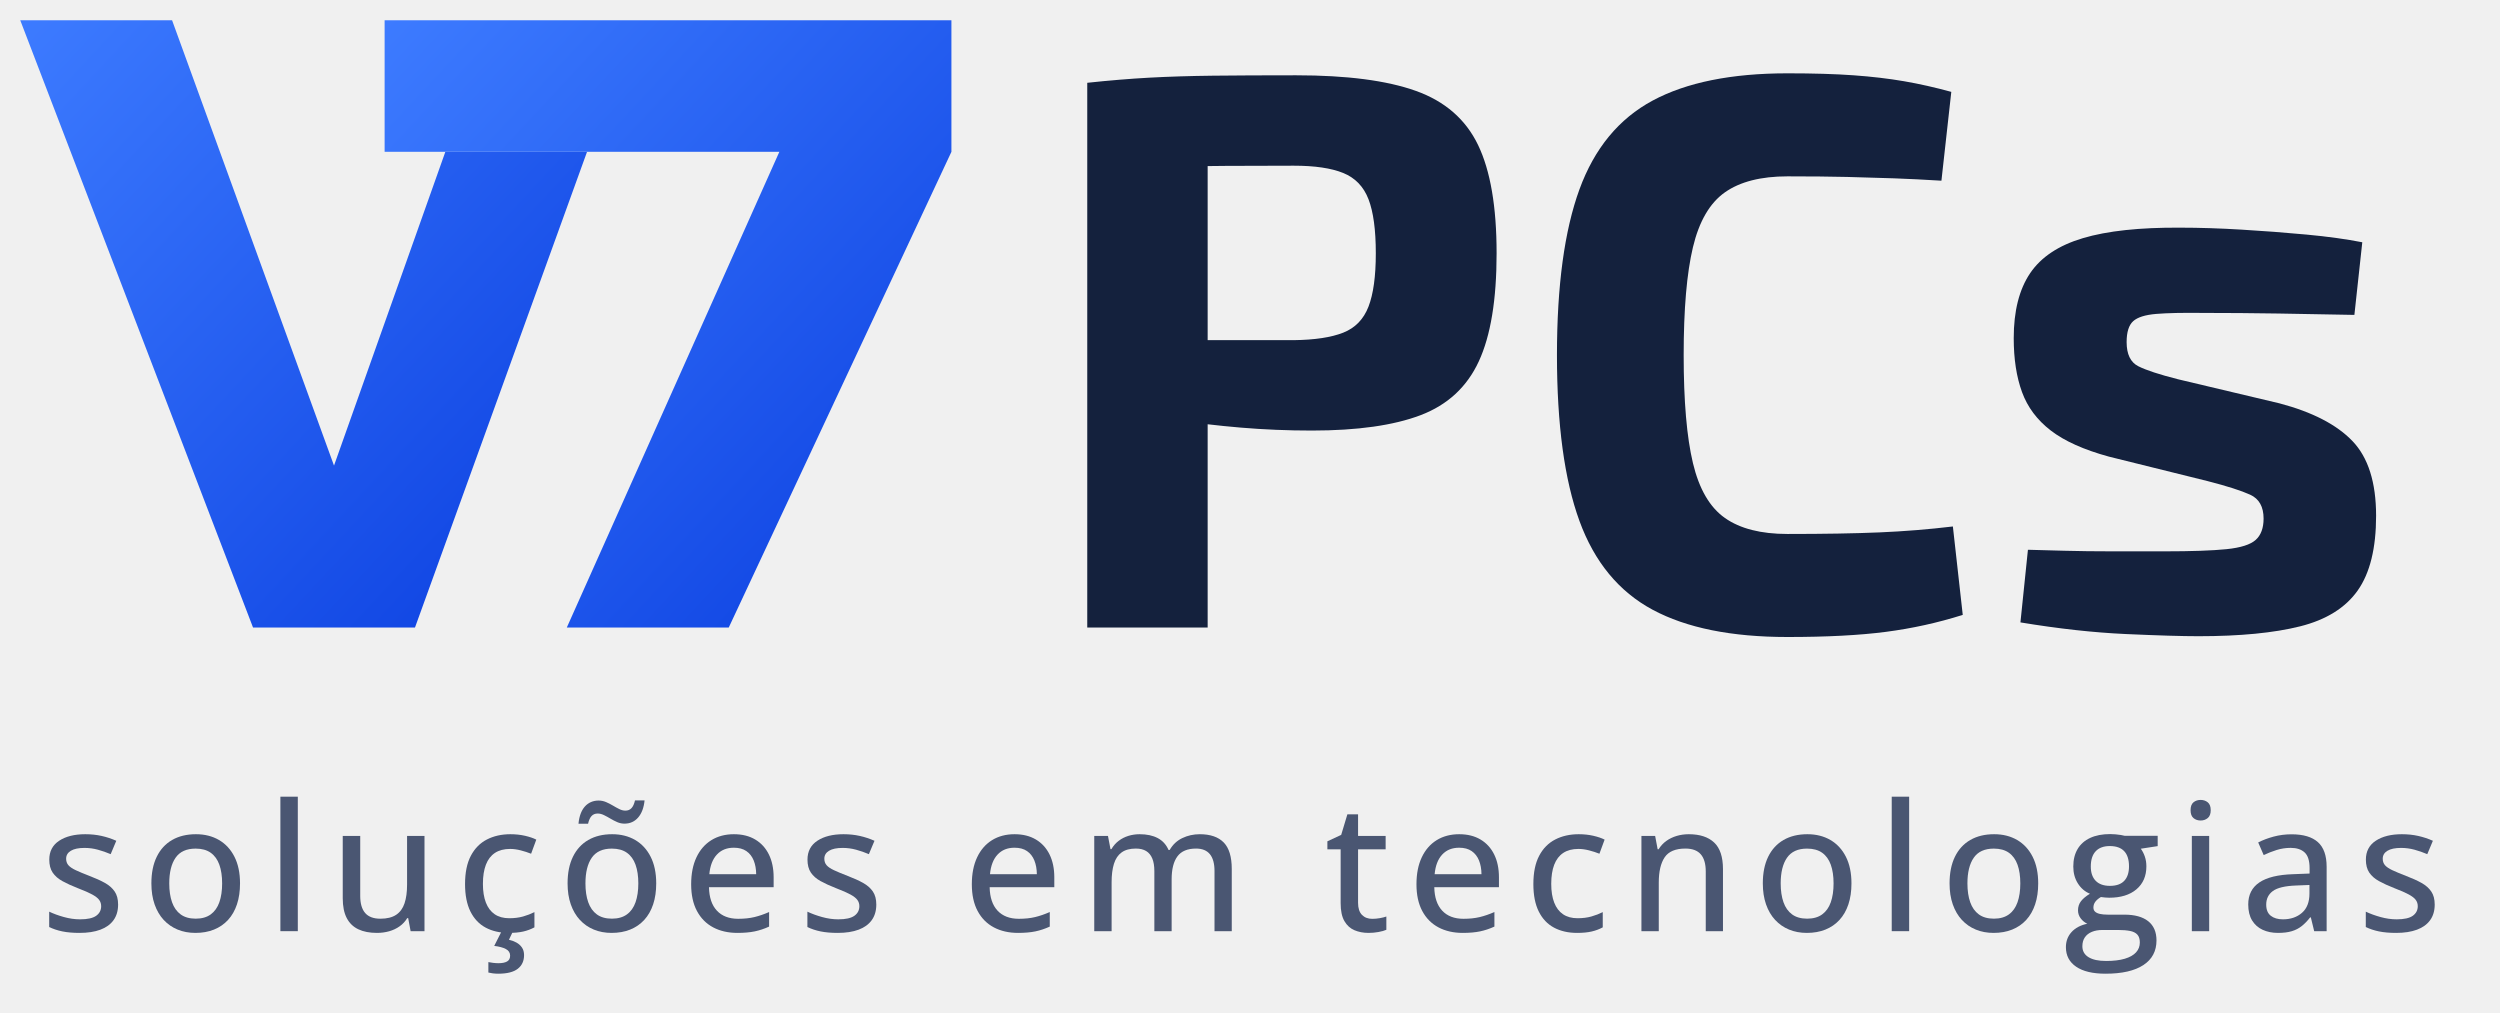
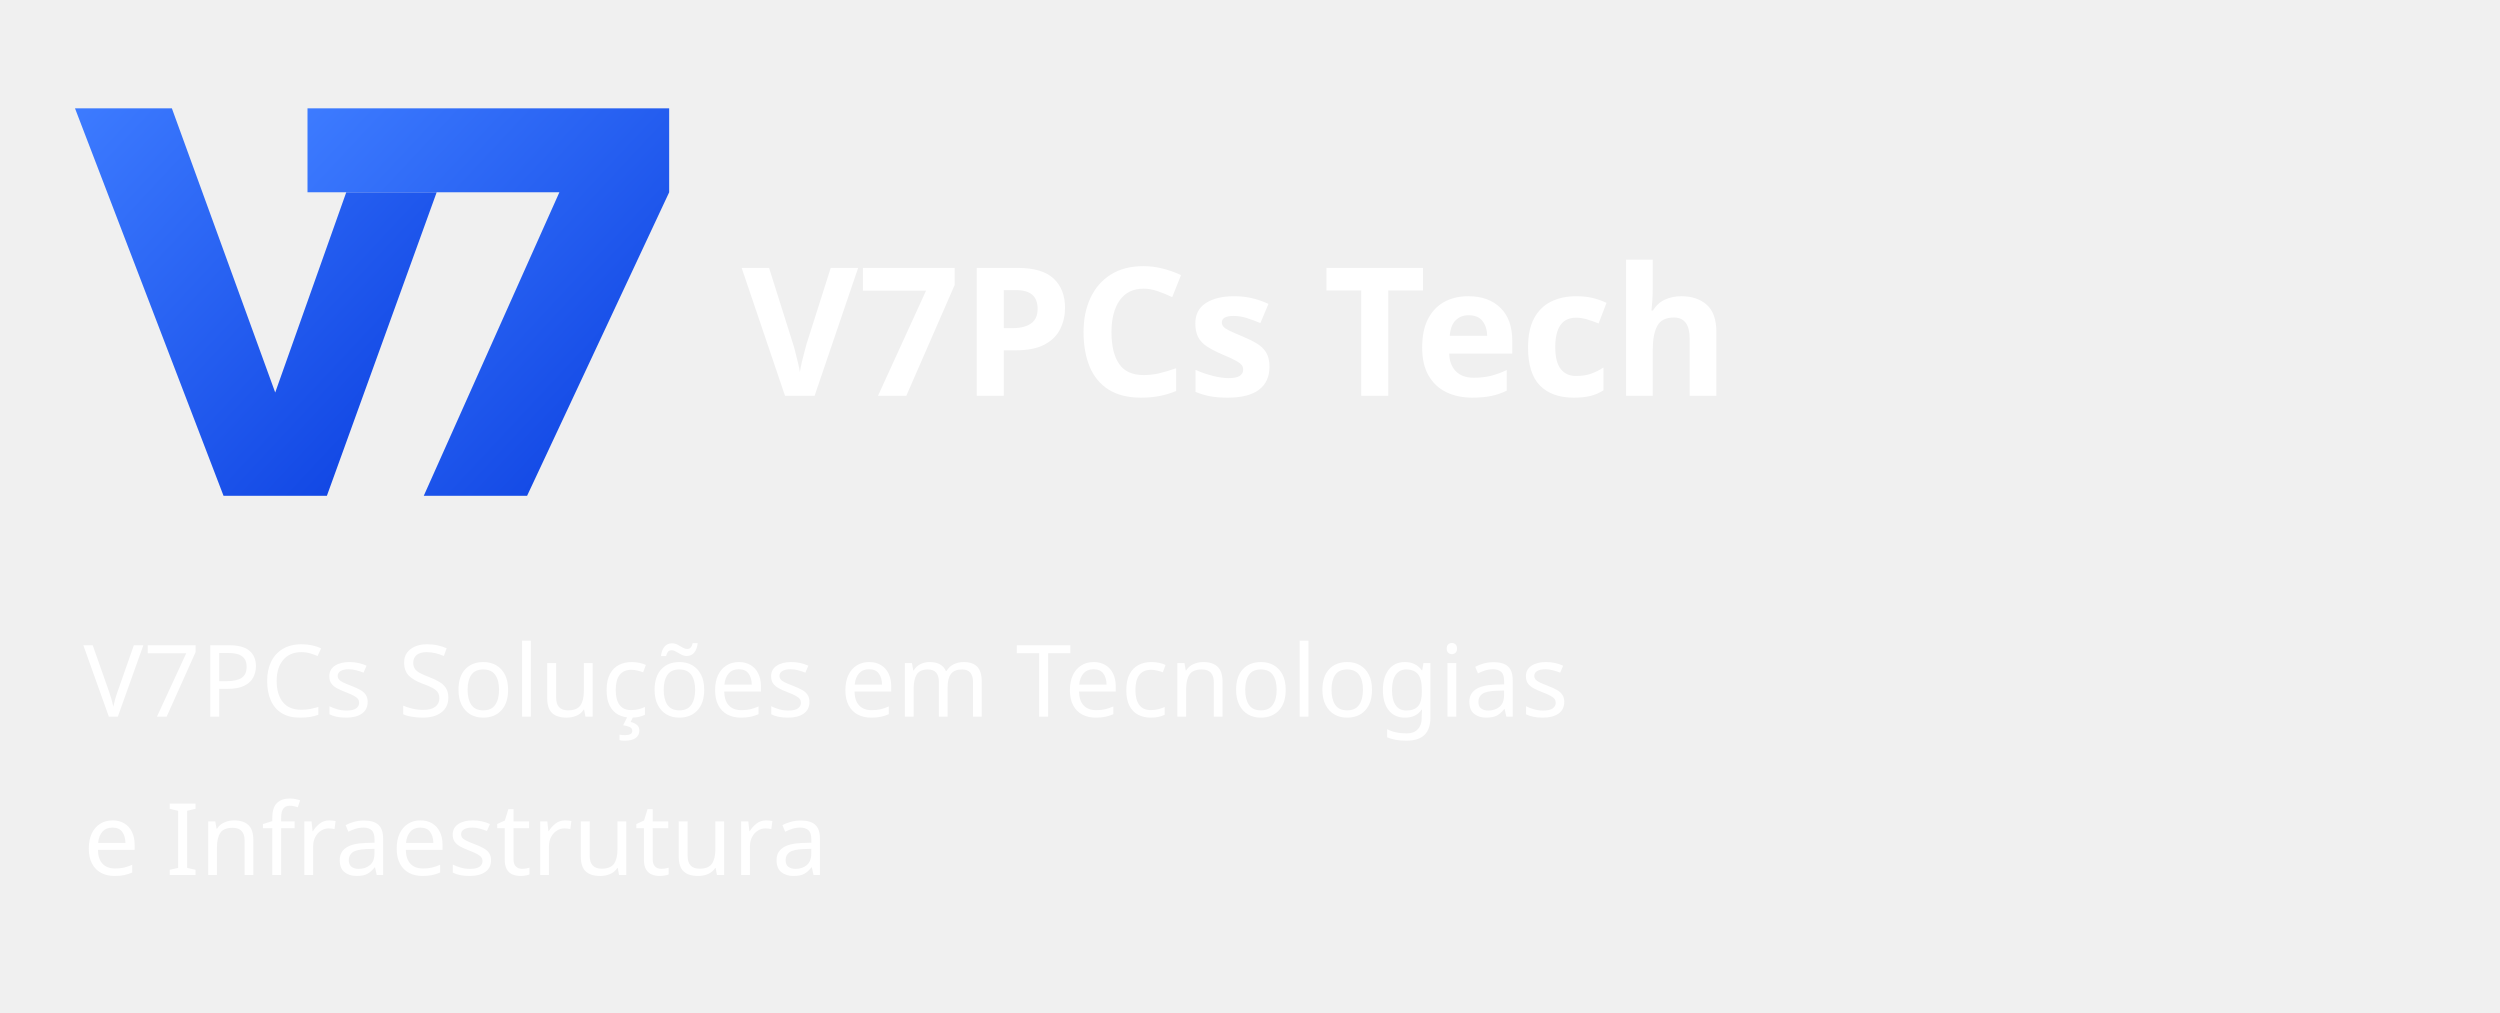
- <svg xmlns="http://www.w3.org/2000/svg" viewBox="-2 -2 247 100">
-   <defs>
-     <linearGradient id="gb" x1="0" y1="0" x2="1" y2="1">
-       <stop offset="0" stop-color="#3D7BFF" />
-       <stop offset="1" stop-color="#0B3FE0" />
-     </linearGradient>
-   </defs>
-   <polygon fill="url(#gb)" points="0.00,0.00 15.00,0.00 31.00,44.00 42.00,13.00 56.00,13.00 39.00,60.00 23.00,60.00" />
-   <polygon fill="url(#gb)" points="36.00,0.00 92.00,0.00 92.00,13.00 70.00,60.00 54.00,60.00 75.00,13.00 36.00,13.00" />
-   <g fill="#14213D">
-     <path transform="translate(100.00 60) scale(0.078 -0.078)" d="M334.001 699.5Q430.503 699.5 485.754 679.75Q541.005 660 564.505 611.25Q588.005 562.499 588.005 473.999Q588.005 385.999 565.505 337.248Q543.005 288.498 491.754 268.998Q440.503 249.498 354.002 249.498Q308.002 249.498 263.751 253.248Q219.501 256.998 181.75 262.999Q143.999 268.999 117.249 275.749Q90.498 282.5 79.998 288L82.998 364.003Q141.999 364.003 205.499 364.003Q269 364.003 331.001 364.003Q371 364.503 393.749 373.502Q416.498 382.502 425.748 406.501Q434.997 430.5 434.997 473.999Q434.997 518.497 425.748 542.497Q416.498 566.496 393.749 575.746Q371 584.995 331.001 584.995Q239 584.995 173.249 583.995Q107.498 582.995 83.998 580.495L69.498 690Q111.498 694.5 148.249 696.5Q184.999 698.5 228.5 699Q272 699.5 334.001 699.5ZM222.006 690V0H69.498V690Z" />
-     <path transform="translate(148.20 60) scale(0.078 -0.078)" d="M338.501 702Q387.501 702 422.252 699.5Q457.002 697 486.003 692Q515.003 687 546.003 678.5L533.503 565.994Q501.002 567.994 473.252 568.994Q445.502 569.994 414.002 570.744Q382.501 571.494 338.501 571.494Q288.003 571.494 259.254 551.244Q230.505 530.995 218.756 481.746Q207.006 432.498 207.006 345Q207.006 257.502 218.756 208.254Q230.505 159.005 259.254 138.756Q288.003 118.506 338.501 118.506Q408.001 118.506 455.002 120.506Q502.002 122.506 548.003 128.006L560.503 16.001Q513.003 1 463.002 -5.5Q413.002 -12 338.501 -12Q232 -12 167.749 22.5Q103.499 57 74.998 135.0Q46.498 213 46.498 345Q46.498 477 74.998 555.0Q103.499 633 167.749 667.5Q232 702 338.501 702Z" />
-     <path transform="translate(194.07 60) scale(0.078 -0.078)" d="M248.001 506.501Q284.001 506.501 325.752 504.001Q367.503 501.501 407.753 497.751Q448.004 494.001 478.504 488L468.504 395.997Q420.503 396.997 372.003 397.747Q323.503 398.497 277.503 398.497Q238.504 398.996 217.504 397.247Q196.505 395.497 188.255 387.997Q180.006 380.498 180.006 361.5Q180.006 338.501 194.755 331.002Q209.505 323.503 245.005 314.502L373.503 284.003Q436.004 267.502 466.004 236.252Q496.005 205.002 496.005 141.502Q496.005 80.001 472.754 47.001Q449.504 14.001 399.754 1.5Q350.003 -11 271.002 -11Q240.002 -11 179.001 -8.25Q118 -5.5 45.498 6.5L54.999 98.504Q73.498 98.004 101.248 97.254Q128.998 96.504 161.999 96.504Q194.999 96.504 227.999 96.504Q279.499 96.504 306.498 99.254Q333.498 102.004 343.497 111.003Q353.497 120.002 353.497 138.001Q353.497 160.499 336.498 168.249Q319.498 175.998 282.498 185.499L157.5 216.498Q109.999 229.499 83.999 249.499Q57.998 269.5 47.498 298.25Q36.998 327 36.998 366.5Q36.998 418 57.749 448.75Q78.499 479.5 124.749 493.25Q171 507.001 248.001 506.501Z" />
+ <svg xmlns="http://www.w3.org/2000/svg" width="600" height="243" viewBox="0 0 600 243">
+   <g transform="translate(18 26) scale(1.55)">
+     <defs>
+       <linearGradient id="gb" x1="0" y1="0" x2="1" y2="1">
+         <stop offset="0" stop-color="#3D7BFF" />
+         <stop offset="1" stop-color="#0B3FE0" />
+       </linearGradient>
+     </defs>
+     <polygon fill="url(#gb)" points="0.00,0.00 15.00,0.00 31.00,44.00 42.00,13.00 56.00,13.00 39.00,60.00 23.00,60.00" />
+     <polygon fill="url(#gb)" points="36.00,0.00 92.00,0.00 92.00,13.00 70.00,60.00 54.00,60.00 75.00,13.00 36.00,13.00" />
  </g>
-   <g fill="#4A5672">
-     <path transform="translate(2.00 90) scale(0.00854 -0.00854)" d="M898 308Q898 200.75 845.25 127.5Q792.5 54.25 692.875 17.125Q593.25 -20 452.5 -20Q337 -20 253.125 -2.75Q169.25 14.5 100.75 48V225.75Q173.75 190.75 269.625 163.875Q365.5 137 458 137Q586.75 137 644.375 178.125Q702 219.25 702 289.25Q702 330 679.0 361.5Q656 393 598.25 424.5Q540.5 456 433.75 496.75Q328.75 537.75 254.5 578.625Q180.25 619.5 141.0 677.625Q101.75 735.75 101.75 827.75Q101.75 970.75 216.25 1046.25Q330.75 1121.75 518.5 1121.75Q618.75 1121.75 707.25 1101.875Q795.75 1082 877 1045.75L812 891Q740.25 921.75 664.125 942.5Q588 963.25 509 963.25Q406 963.25 351.375 930.25Q296.75 897.25 296.75 838.5Q296.75 793.5 322.5 763.5Q348.25 733.5 408.125 705.375Q468 677.25 569.75 638Q670.75 599.75 744.5 558.75Q818.25 517.75 858.125 459.0Q898 400.25 898 308Z" />
-     <path transform="translate(12.03 90) scale(0.00854 -0.00854)" d="M1134 552.75Q1134 416.5 1098.375 310.0Q1062.75 203.5 995.375 130.125Q928 56.75 832.75 18.375Q737.5 -20 617.5 -20Q505.5 -20 412.25 18.375Q319 56.75 251.0 130.125Q183 203.5 145.75 310.0Q108.5 416.5 108.5 552.75Q108.5 734.25 170.75 861.375Q233 988.5 348.625 1055.125Q464.25 1121.75 624.25 1121.75Q776 1121.75 890.75 1054.75Q1005.5 987.75 1069.75 860.625Q1134 733.5 1134 552.75ZM315.25 552.75Q315.25 426.25 347.5 334.75Q379.75 243.25 447.25 194.0Q514.75 144.75 621.5 144.75Q727.25 144.75 795.0 194.0Q862.75 243.25 894.875 334.75Q927 426.25 927 552.75Q927 678.75 894.875 768.75Q862.75 858.75 795.25 907.0Q727.75 955.25 620.25 955.25Q461.75 955.25 388.5 849.75Q315.25 744.25 315.25 552.75Z" />
-     <path transform="translate(24.24 90) scale(0.00854 -0.00854)" d="M372.75 0H171.25V1556H372.75Z" />
-     <path transform="translate(30.49 90) scale(0.00854 -0.00854)" d="M1106.5 1101.5V0H946L917.75 151.25H907Q872.5 94.25 818.5 56.0Q764.5 17.75 697.625 -1.125Q630.75 -20 556.25 -20Q428.75 -20 340.5 22.125Q252.25 64.25 206.5 152.75Q160.75 241.25 160.75 380.75V1101.5H363V408.75Q363 276 420.25 210.125Q477.5 144.25 596.25 144.25Q711 144.25 778.625 189.375Q846.25 234.5 875.625 322.25Q905 410 905 537.25V1101.5Z" />
-     <path transform="translate(43.02 90) scale(0.00854 -0.00854)" d="M614 -20Q461.5 -20 347.5 40.875Q233.5 101.75 171.0 227.25Q108.5 352.75 108.5 544.75Q108.5 745.25 175.75 872.5Q243 999.75 361.625 1060.75Q480.25 1121.75 632.75 1121.75Q723.25 1121.75 801.75 1103.75Q880.25 1085.75 932.75 1059.25L872.75 896Q817.25 918.25 752.625 934.875Q688 951.5 629.75 951.5Q524.25 951.5 454.375 905.375Q384.5 859.25 349.875 769.25Q315.25 679.25 315.25 546.75Q315.25 419.25 349.625 330.5Q384 241.75 451.625 195.75Q519.25 149.75 620 149.75Q709 149.75 780.0 170.0Q851 190.25 911.25 220.5V44.25Q852.5 12.25 782.75 -3.875Q713 -20 614 -20ZM791.25 -277.0Q791.25 -378.5 718.25 -435.25Q645.25 -492.0 492.75 -492.0Q458.25 -492.0 428.25 -487.875Q398.25 -483.75 378.25 -478.5V-357.75Q399.75 -362.5 432.75 -366.5Q465.75 -370.5 495.75 -370.5Q559.25 -370.5 594.625 -350.625Q630.0 -330.75 630.0 -283.0Q630.0 -232.5 580.625 -206.5Q531.25 -180.5 446.0 -170.5L532.25 0.0H663.75L616.5 -99.25Q664.25 -110.0 703.875 -132.125Q743.5 -154.25 767.375 -189.875Q791.25 -225.5 791.25 -277.0Z" />
-     <path transform="translate(53.15 90) scale(0.00854 -0.00854)" d="M1134 552.75Q1134 416.5 1098.375 310.0Q1062.75 203.5 995.375 130.125Q928 56.75 832.75 18.375Q737.5 -20 617.5 -20Q505.5 -20 412.25 18.375Q319 56.75 251.0 130.125Q183 203.5 145.75 310.0Q108.5 416.5 108.5 552.75Q108.5 734.25 170.75 861.375Q233 988.5 348.625 1055.125Q464.25 1121.75 624.25 1121.75Q776 1121.75 890.75 1054.75Q1005.5 987.75 1069.75 860.625Q1134 733.5 1134 552.75ZM315.25 552.75Q315.25 426.25 347.5 334.75Q379.75 243.25 447.25 194.0Q514.75 144.75 621.5 144.75Q727.25 144.75 795.0 194.0Q862.75 243.25 894.875 334.75Q927 426.25 927 552.75Q927 678.75 894.875 768.75Q862.75 858.75 795.25 907.0Q727.75 955.25 620.25 955.25Q461.75 955.25 388.5 849.75Q315.25 744.25 315.25 552.75ZM234.75 1242.75Q240.75 1307.75 259.25 1357.625Q277.75 1407.5 308.0 1441.625Q338.25 1475.75 378.75 1493.5Q419.25 1511.25 467.75 1511.25Q512.5 1511.25 553.875 1493.5Q595.25 1475.75 633.375 1452.875Q671.5 1430.0 707.5 1412.25Q743.5 1394.5 777.25 1394.5Q820.75 1394.5 847.75 1423.25Q874.75 1452 888.5 1513.25H999.25Q986.5 1386.0 925.0 1315.0Q863.5 1244.0 766.25 1244.0Q723.0 1244.0 682.375 1261.875Q641.75 1279.75 603.625 1302.5Q565.5 1325.25 528.875 1343.125Q492.25 1361.0 457.0 1361.0Q412.5 1361.0 385.875 1332.25Q359.25 1303.5 345.5 1242.75Z" />
-     <path transform="translate(65.36 90) scale(0.00854 -0.00854)" d="M603 1121.75Q746.75 1121.75 849.75 1060.375Q952.75 999 1007.75 887.125Q1062.75 775.25 1062.75 622.75V508.5H314.75Q318.25 331.5 406.125 237.375Q494 143.25 653 143.25Q757.75 143.25 840.0 163.0Q922.25 182.75 1010.25 221.5V53Q927.25 15 843.5 -2.5Q759.75 -20 644.25 -20Q483.75 -20 363.25 43.875Q242.75 107.75 175.625 233.25Q108.5 358.75 108.5 542.75Q108.5 724.5 169.75 854.25Q231 984 342.125 1052.875Q453.25 1121.75 603 1121.75ZM602 965.5Q480 965.5 406.125 886.0Q332.25 806.5 318.75 659H860.75Q859.75 749.5 831.75 818.625Q803.75 887.75 747.125 926.625Q690.5 965.5 602 965.5Z" />
-     <path transform="translate(76.91 90) scale(0.00854 -0.00854)" d="M898 308Q898 200.75 845.25 127.5Q792.5 54.25 692.875 17.125Q593.25 -20 452.5 -20Q337 -20 253.125 -2.75Q169.25 14.5 100.75 48V225.75Q173.75 190.75 269.625 163.875Q365.5 137 458 137Q586.75 137 644.375 178.125Q702 219.25 702 289.25Q702 330 679.0 361.5Q656 393 598.25 424.5Q540.5 456 433.75 496.75Q328.75 537.75 254.5 578.625Q180.25 619.5 141.0 677.625Q101.75 735.75 101.75 827.75Q101.75 970.75 216.25 1046.25Q330.75 1121.75 518.5 1121.75Q618.75 1121.75 707.25 1101.875Q795.75 1082 877 1045.75L812 891Q740.25 921.75 664.125 942.5Q588 963.25 509 963.25Q406 963.25 351.375 930.25Q296.75 897.25 296.75 838.5Q296.75 793.5 322.5 763.5Q348.25 733.5 408.125 705.375Q468 677.25 569.75 638Q670.75 599.75 744.5 558.75Q818.25 517.75 858.125 459.0Q898 400.25 898 308Z" />
-     <path transform="translate(93.09 90) scale(0.00854 -0.00854)" d="M603 1121.75Q746.75 1121.75 849.75 1060.375Q952.75 999 1007.75 887.125Q1062.75 775.25 1062.75 622.75V508.5H314.75Q318.25 331.5 406.125 237.375Q494 143.25 653 143.25Q757.75 143.25 840.0 163.0Q922.25 182.75 1010.25 221.5V53Q927.25 15 843.5 -2.5Q759.75 -20 644.25 -20Q483.75 -20 363.25 43.875Q242.75 107.75 175.625 233.25Q108.5 358.75 108.5 542.75Q108.5 724.5 169.75 854.25Q231 984 342.125 1052.875Q453.25 1121.75 603 1121.75ZM602 965.5Q480 965.5 406.125 886.0Q332.25 806.5 318.75 659H860.75Q859.75 749.5 831.75 818.625Q803.75 887.75 747.125 926.625Q690.5 965.5 602 965.5Z" />
-     <path transform="translate(104.65 90) scale(0.00854 -0.00854)" d="M1392 1121.75Q1575.25 1121.75 1668.625 1026.5Q1762 931.25 1762 720.75V0H1562.5V695.75Q1562.5 825.5 1509.125 890.625Q1455.75 955.75 1349.5 955.75Q1200 955.75 1133.25 865.125Q1066.5 774.5 1066.5 600V0H866.5V695.75Q866.5 782.5 842.875 840.25Q819.25 898 772.125 926.875Q725 955.75 652.75 955.75Q549.75 955.75 488.125 911.375Q426.5 867 399.25 780.0Q372 693 372 566.5V0H171.25V1101.5H330L359 949.5H370Q403.25 1006.75 453.625 1045.0Q504 1083.25 566.0 1102.5Q628 1121.75 696.5 1121.75Q821 1121.75 905.75 1076.875Q990.5 1032 1030.5 939.75H1044Q1097 1032.5 1190.375 1077.125Q1283.75 1121.75 1392 1121.75Z" />
-     <path transform="translate(128.84 90) scale(0.00854 -0.00854)" d="M554.5 142.75Q597.75 142.75 641.875 150.5Q686 158.25 718 169.5V16Q684 0.75 627.25 -9.625Q570.5 -20 512.25 -20Q422 -20 348.875 11.0Q275.75 42 232.5 116.875Q189.25 191.75 189.25 324.5V946.75H35.75V1039.75L195.5 1114L267 1351.5H390.75V1101.5H709.75V946.75H390.75V328.25Q390.75 235 435.5 188.875Q480.25 142.75 554.5 142.75Z" />
-     <path transform="translate(137.02 90) scale(0.00854 -0.00854)" d="M603 1121.75Q746.75 1121.75 849.75 1060.375Q952.75 999 1007.75 887.125Q1062.75 775.25 1062.75 622.75V508.5H314.75Q318.25 331.5 406.125 237.375Q494 143.25 653 143.25Q757.75 143.25 840.0 163.0Q922.25 182.75 1010.25 221.5V53Q927.25 15 843.5 -2.5Q759.75 -20 644.25 -20Q483.75 -20 363.25 43.875Q242.75 107.75 175.625 233.25Q108.5 358.75 108.5 542.75Q108.5 724.5 169.75 854.25Q231 984 342.125 1052.875Q453.25 1121.75 603 1121.75ZM602 965.5Q480 965.5 406.125 886.0Q332.25 806.5 318.75 659H860.75Q859.75 749.5 831.75 818.625Q803.75 887.75 747.125 926.625Q690.5 965.5 602 965.5Z" />
-     <path transform="translate(148.57 90) scale(0.00854 -0.00854)" d="M614 -20Q461.5 -20 347.5 40.875Q233.5 101.75 171.0 227.25Q108.5 352.75 108.5 544.75Q108.5 745.25 175.75 872.5Q243 999.75 361.625 1060.75Q480.25 1121.75 632.75 1121.75Q723.25 1121.75 801.75 1103.75Q880.25 1085.75 932.75 1059.25L872.75 896Q817.25 918.25 752.625 934.875Q688 951.5 629.75 951.5Q524.25 951.5 454.375 905.375Q384.5 859.25 349.875 769.25Q315.25 679.25 315.25 546.75Q315.25 419.25 349.625 330.5Q384 241.75 451.625 195.75Q519.25 149.75 620 149.75Q709 149.75 780.0 170.0Q851 190.25 911.25 220.5V44.25Q852.5 12.25 782.75 -3.875Q713 -20 614 -20Z" />
-     <path transform="translate(158.71 90) scale(0.00854 -0.00854)" d="M719.25 1121.75Q910.25 1121.75 1012.5 1025.75Q1114.75 929.75 1114.75 717.75V0H915.5V690.5Q915.5 823.25 857.75 889.5Q800 955.75 680 955.75Q508.5 955.75 440.25 854.75Q372 753.75 372 562V0H171.25V1101.5H330L359 947.25H370Q405.25 1005.25 459.125 1043.875Q513 1082.5 579.625 1102.125Q646.25 1121.75 719.25 1121.75Z" />
-     <path transform="translate(171.24 90) scale(0.00854 -0.00854)" d="M1134 552.75Q1134 416.5 1098.375 310.0Q1062.75 203.5 995.375 130.125Q928 56.75 832.75 18.375Q737.5 -20 617.5 -20Q505.5 -20 412.25 18.375Q319 56.75 251.0 130.125Q183 203.5 145.75 310.0Q108.5 416.5 108.5 552.75Q108.5 734.25 170.75 861.375Q233 988.5 348.625 1055.125Q464.25 1121.75 624.25 1121.75Q776 1121.75 890.75 1054.75Q1005.5 987.75 1069.75 860.625Q1134 733.5 1134 552.75ZM315.25 552.75Q315.25 426.25 347.5 334.75Q379.75 243.25 447.25 194.0Q514.75 144.75 621.5 144.75Q727.25 144.75 795.0 194.0Q862.75 243.25 894.875 334.75Q927 426.25 927 552.75Q927 678.75 894.875 768.75Q862.75 858.75 795.25 907.0Q727.75 955.25 620.25 955.25Q461.75 955.25 388.5 849.75Q315.25 744.25 315.25 552.75Z" />
-     <path transform="translate(183.44 90) scale(0.00854 -0.00854)" d="M372.75 0H171.25V1556H372.75Z" />
-     <path transform="translate(189.69 90) scale(0.00854 -0.00854)" d="M1134 552.75Q1134 416.5 1098.375 310.0Q1062.75 203.5 995.375 130.125Q928 56.75 832.75 18.375Q737.5 -20 617.5 -20Q505.5 -20 412.25 18.375Q319 56.75 251.0 130.125Q183 203.5 145.75 310.0Q108.5 416.5 108.5 552.75Q108.5 734.25 170.75 861.375Q233 988.5 348.625 1055.125Q464.25 1121.75 624.25 1121.75Q776 1121.75 890.75 1054.75Q1005.5 987.75 1069.75 860.625Q1134 733.5 1134 552.75ZM315.25 552.75Q315.25 426.25 347.5 334.75Q379.75 243.25 447.25 194.0Q514.75 144.75 621.5 144.75Q727.25 144.75 795.0 194.0Q862.75 243.25 894.875 334.75Q927 426.25 927 552.75Q927 678.75 894.875 768.75Q862.75 858.75 795.25 907.0Q727.75 955.25 620.25 955.25Q461.75 955.25 388.5 849.75Q315.25 744.25 315.25 552.75Z" />
-     <path transform="translate(201.90 90) scale(0.00854 -0.00854)" d="M482.5 -492Q262 -492 143.375 -411.25Q24.75 -330.5 24.75 -185Q24.75 -82.5 89.625 -10.75Q154.5 61 272 86.25Q228 106.25 196.375 147.625Q164.75 189 164.75 240.75Q164.75 301.75 199.125 346.5Q233.5 391.25 302.75 433Q216.25 468.75 163.25 552.375Q110.25 636 110.25 747.75Q110.25 866.75 160.375 950.75Q210.5 1034.75 305.875 1079.0Q401.25 1123.25 537 1123.25Q566.5 1123.25 598.875 1120.375Q631.25 1117.5 660.125 1112.875Q689 1108.25 707 1103H1086.5V984L891.25 954Q919.75 915.5 937.75 863.75Q955.75 812 955.75 750Q955.75 582 841.125 484.5Q726.5 387 525.25 387Q477.5 387.75 429.75 395Q387.25 370.25 365.125 340.5Q343 310.75 343 273Q343 243.5 362.25 225.625Q381.5 207.75 418.625 199.5Q455.75 191.25 508.75 191.25H701Q881.25 191.25 977.0 115.25Q1072.75 39.25 1072.75 -107Q1072.75 -292.5 920.875 -392.25Q769 -492 482.5 -492ZM489.5 -344.75Q618.75 -344.75 705.5 -319.0Q792.25 -293.25 836.125 -245.25Q880 -197.25 880 -131Q880 -71 851.375 -39.75Q822.75 -8.5 766.875 2.625Q711 13.75 628.75 13.75H446.75Q377.25 13.75 324.875 -8.0Q272.5 -29.75 243.875 -71.625Q215.25 -113.5 215.25 -174.5Q215.25 -257 286.625 -300.875Q358 -344.75 489.5 -344.75ZM534 524.25Q644.75 524.25 699.75 582.5Q754.75 640.75 754.75 749.75Q754.75 867.25 698.625 926.0Q642.5 984.75 532.5 984.75Q426 984.75 369.375 924.5Q312.75 864.25 312.75 747.5Q312.75 640.75 369.625 582.5Q426.5 524.25 534 524.25Z" />
-     <path transform="translate(213.09 90) scale(0.00854 -0.00854)" d="M372 1101.5V0H171.25V1101.5ZM273.25 1518.5Q321 1518.5 355.375 1490.75Q389.75 1463 389.75 1399.5Q389.75 1337 355.375 1308.625Q321 1280.25 273.25 1280.25Q223.75 1280.25 190.25 1308.625Q156.75 1337 156.75 1399.5Q156.75 1463 190.25 1490.75Q223.75 1518.5 273.25 1518.5Z" />
-     <path transform="translate(219.34 90) scale(0.00854 -0.00854)" d="M593.25 1120.75Q796.5 1120.75 897.75 1030.25Q999 939.75 999 745V0H855L816.25 159.5H808.25Q761.75 99.5 711.75 59.625Q661.75 19.75 596.375 -0.125Q531 -20 436.5 -20Q336.75 -20 259.0 15.75Q181.25 51.5 136.625 124.375Q92 197.25 92 309.25Q92 476.75 220.75 563.875Q349.5 651 611.5 659.25L801.75 666.75V729.25Q801.75 857.75 744.5 910.75Q687.25 963.75 583.5 963.75Q498.75 963.75 420.75 939.25Q342.75 914.75 270.75 880.5L207.25 1026.5Q285 1066.75 384.625 1093.75Q484.25 1120.75 593.25 1120.75ZM800.25 534.5 645.5 528.25Q454.75 521.25 377.375 464.75Q300 408.25 300 307.25Q300 219.25 353.0 178.125Q406 137 493 137Q627 137 713.625 212.25Q800.25 287.5 800.25 435.75Z" />
-     <path transform="translate(230.88 90) scale(0.00854 -0.00854)" d="M898 308Q898 200.75 845.25 127.5Q792.5 54.25 692.875 17.125Q593.25 -20 452.5 -20Q337 -20 253.125 -2.75Q169.25 14.5 100.75 48V225.75Q173.75 190.75 269.625 163.875Q365.5 137 458 137Q586.75 137 644.375 178.125Q702 219.25 702 289.25Q702 330 679.0 361.5Q656 393 598.25 424.5Q540.5 456 433.75 496.75Q328.75 537.75 254.5 578.625Q180.25 619.5 141.0 677.625Q101.75 735.75 101.75 827.75Q101.75 970.75 216.25 1046.25Q330.75 1121.75 518.5 1121.75Q618.75 1121.75 707.25 1101.875Q795.75 1082 877 1045.75L812 891Q740.25 921.75 664.125 942.5Q588 963.25 509 963.25Q406 963.25 351.375 930.25Q296.75 897.25 296.75 838.5Q296.75 793.5 322.5 763.5Q348.25 733.5 408.125 705.375Q468 677.25 569.75 638Q670.75 599.75 744.5 558.75Q818.25 517.75 858.125 459.0Q898 400.25 898 308Z" />
+   <g font-family="Bricolage Grotesque,Segoe UI,sans-serif" fill="#FFFFFF">
+     <text x="178" y="95" font-size="43" font-weight="800">V7PCs Tech</text>
+     <text x="20" y="172" font-family="'Source Sans 3','Segoe UI',sans-serif" font-size="24">V7PCs Soluções em Tecnologias</text>
+     <text x="20" y="210" font-family="'Source Sans 3','Segoe UI',sans-serif" font-size="24">e Infraestrutura</text>
  </g>
</svg>
